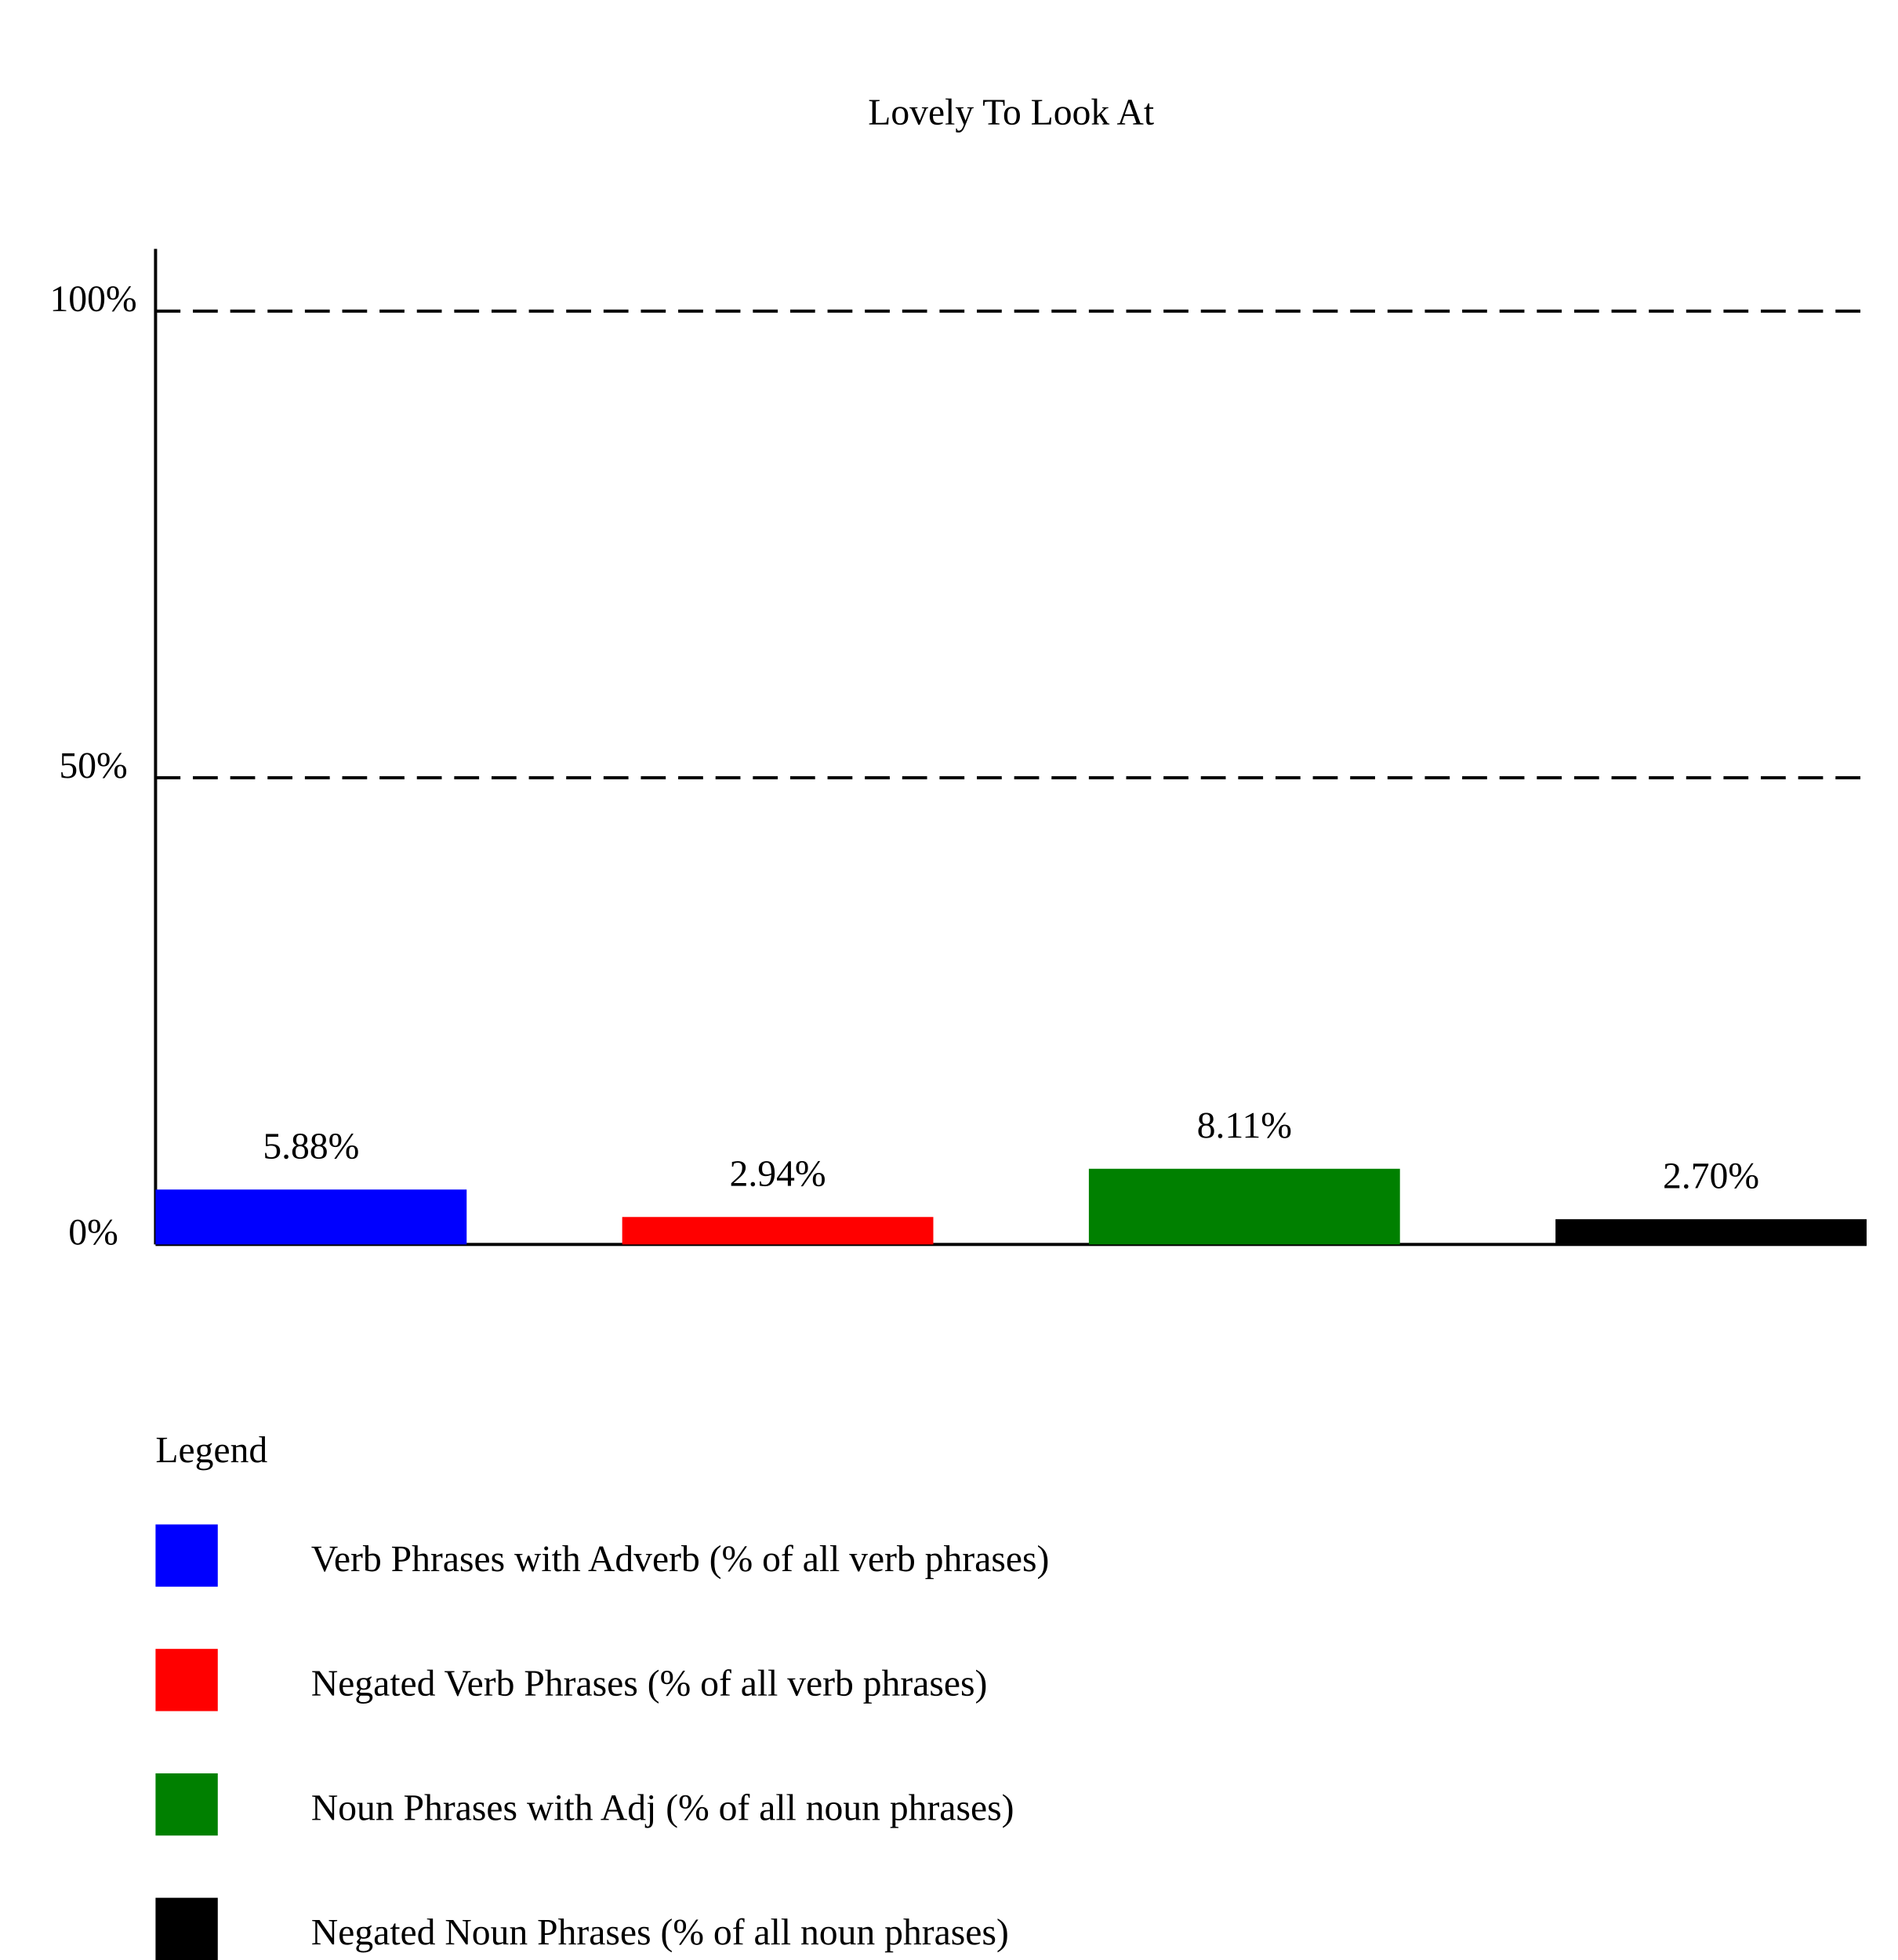
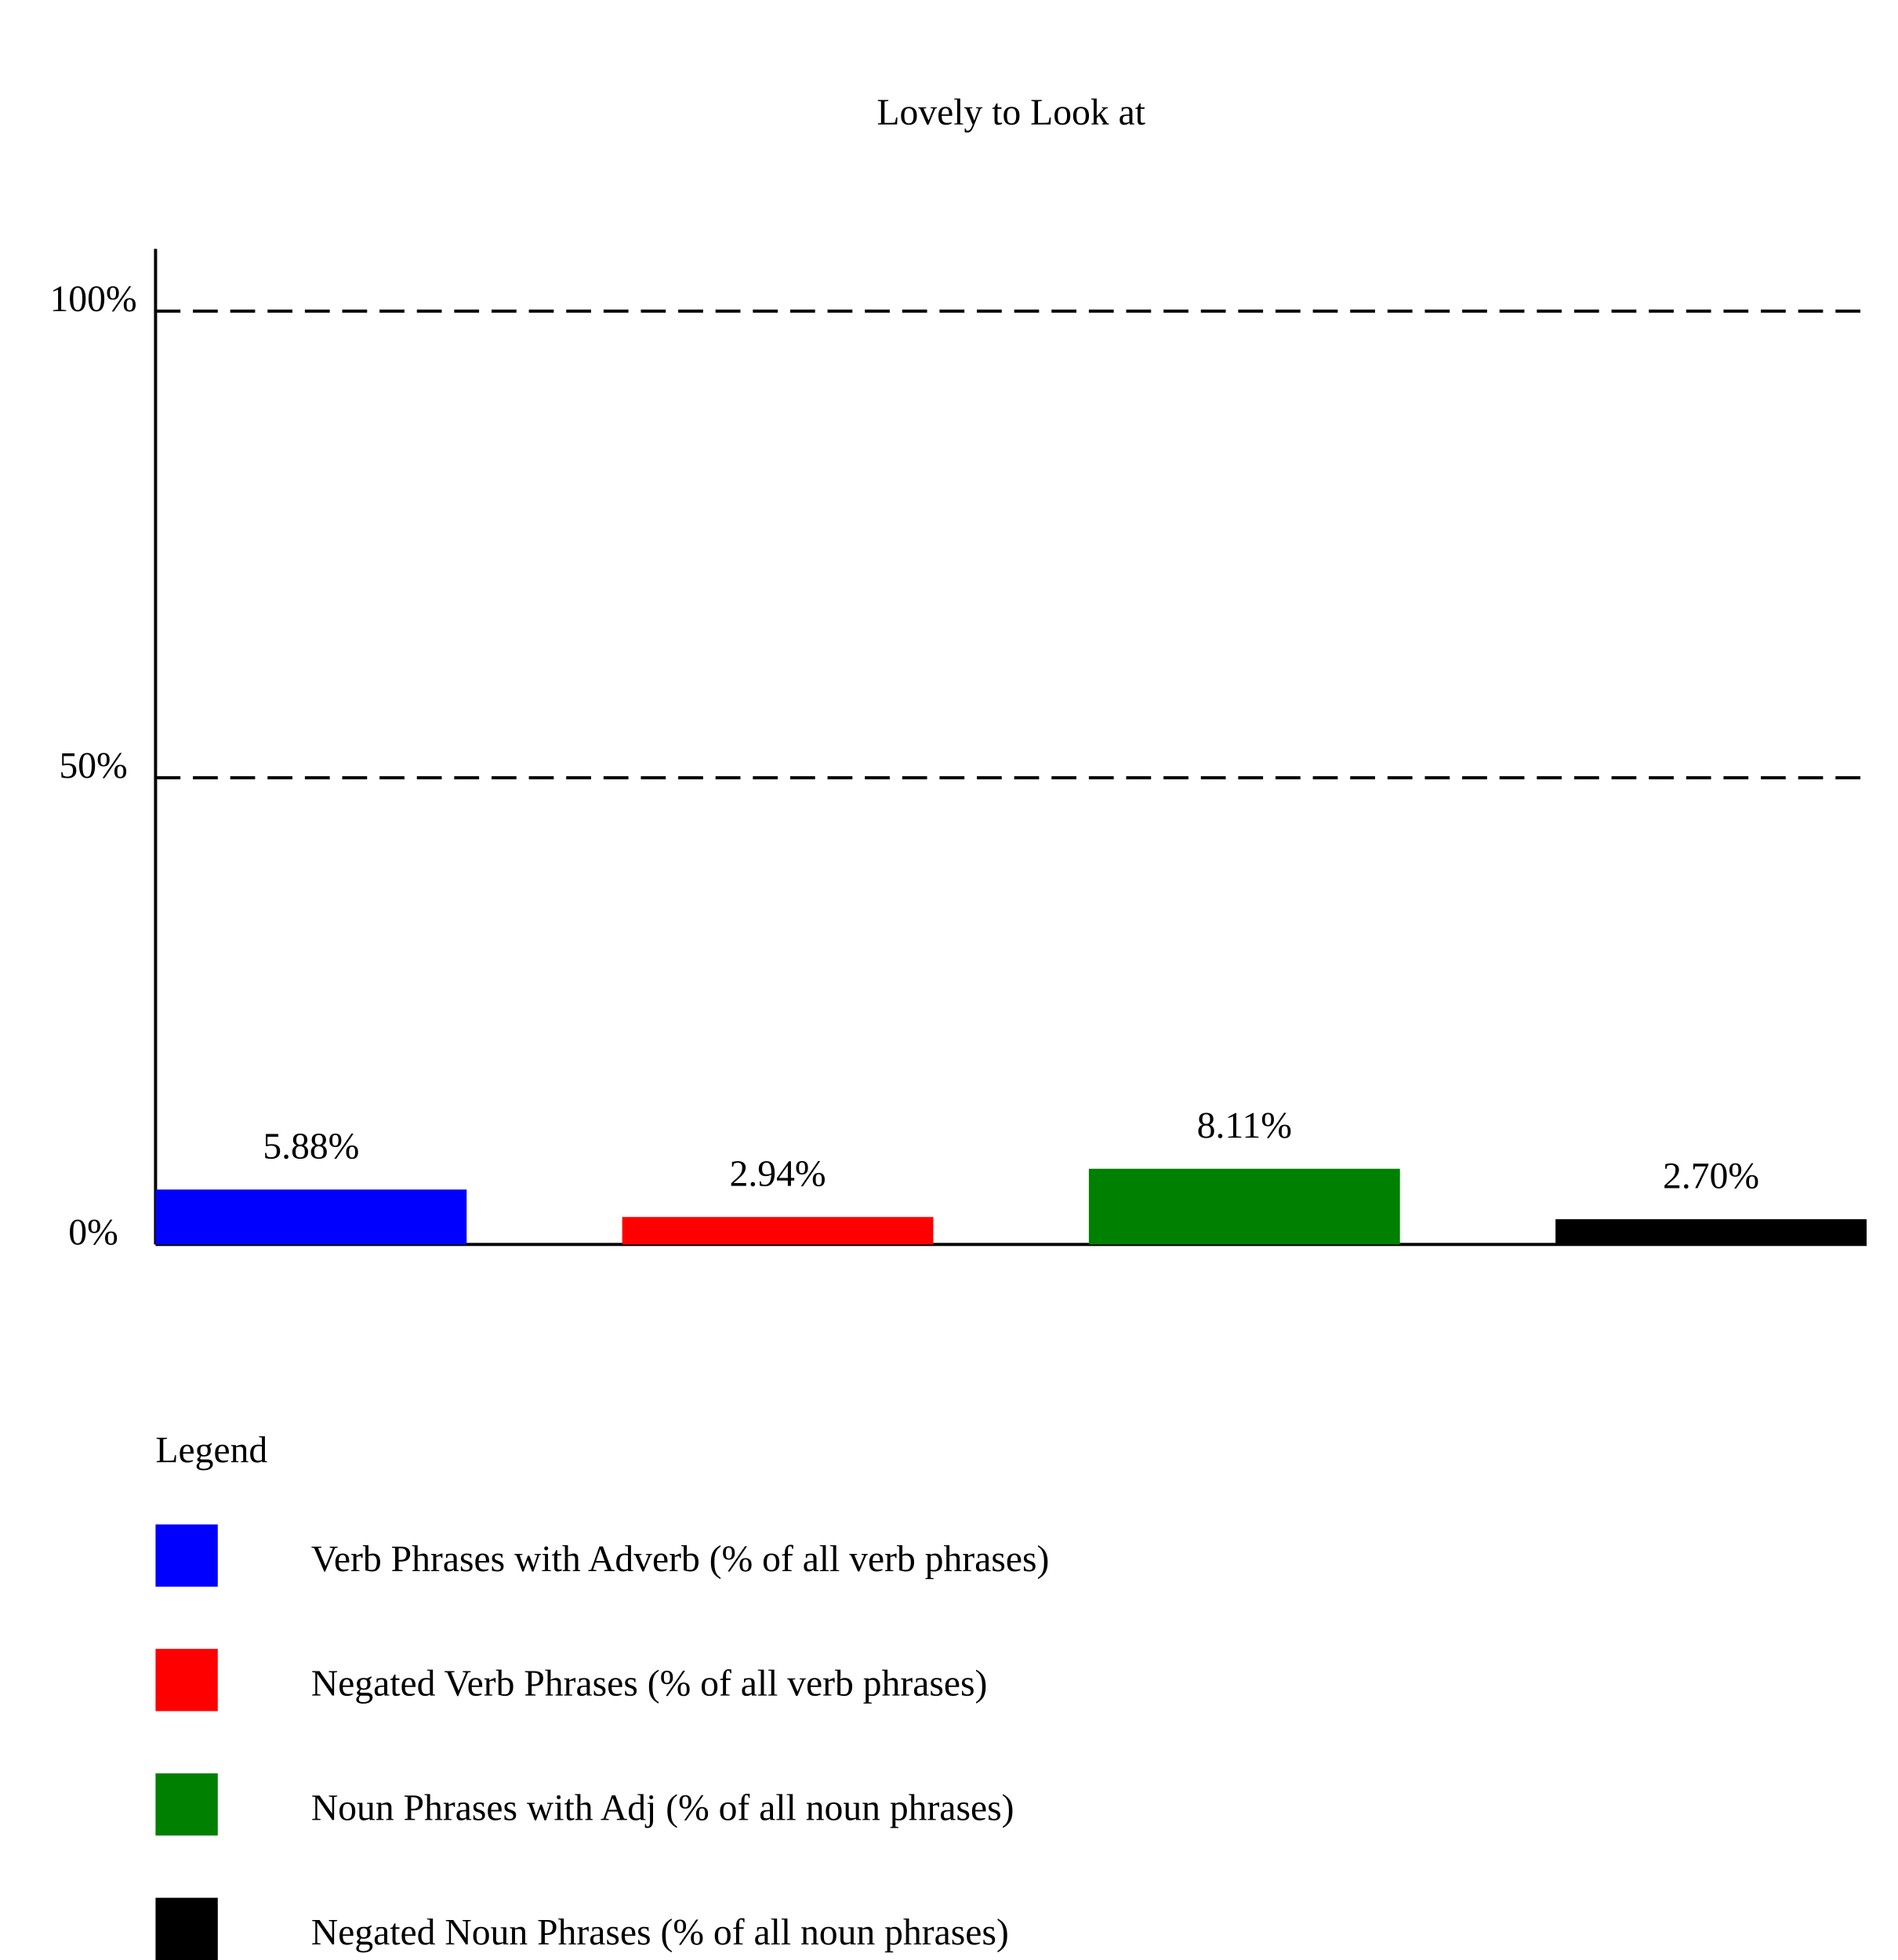
<svg xmlns="http://www.w3.org/2000/svg" width="100%" height="100%" viewBox="0 0 610 630" preserveAspectRatio="xMidYMid">
-   <text x="325" y="40" text-anchor="middle">Lovely To Look At</text>
+   <text x="325" y="40" text-anchor="middle">Lovely to Look at</text>
  <line x1="50" y1="400" x2="600" y2="400" style="stroke:rgb(0,0,0);stroke-width:1" />
  <line x1="50" y1="400" x2="50" y2="80" style="stroke:rgb(0,0,0);stroke-width:1" />
  <text x="30" y="400" text-anchor="middle">0%</text>
  <text x="30" y="250" text-anchor="middle">50%</text>
  <text x="30" y="100" text-anchor="middle">100%</text>
  <line x1="50" y1="250" x2="600" y2="250" style="stroke:rgb(0,0,0);stroke-width:1" stroke-dasharray="8 4" />
  <line x1="50" y1="100" x2="600" y2="100" style="stroke:rgb(0,0,0);stroke-width:1" stroke-dasharray="8 4" />
  <rect x="50" y="382.353" width="100" height="17.647" style="fill:blue" />
  <rect x="200" y="391.176" width="100" height="8.824" style="fill:red" />
  <rect x="350" y="375.676" width="100" height="24.324" style="fill:green" />
  <rect x="500" y="391.892" width="100" height="8.108" style="fill:black" />
  <text x="100" y="372.353" text-anchor="middle">5.88%</text>
  <text x="250" y="381.176" text-anchor="middle">2.94%</text>
  <text x="400" y="365.676" text-anchor="middle">8.11%</text>
  <text x="550" y="381.892" text-anchor="middle">2.70%</text>
  <text x="50" y="470" text-anchor="left">Legend</text>
  <rect x="50" y="490" width="20" height="20" style="fill:blue" />
  <text x="100" y="505" text-anchor="left">Verb Phrases with Adverb (% of all verb phrases)</text>
  <rect x="50" y="530" width="20" height="20" style="fill:red" />
  <text x="100" y="545" text-anchor="left">Negated Verb Phrases (% of all verb phrases)</text>
  <rect x="50" y="570" width="20" height="20" style="fill:green" />
  <text x="100" y="585" text-anchor="left">Noun Phrases with Adj (% of all noun phrases)</text>
  <rect x="50" y="610" width="20" height="20" style="fill:black" />
  <text x="100" y="625" text-anchor="left">Negated Noun Phrases (% of all noun phrases)</text>
</svg>
